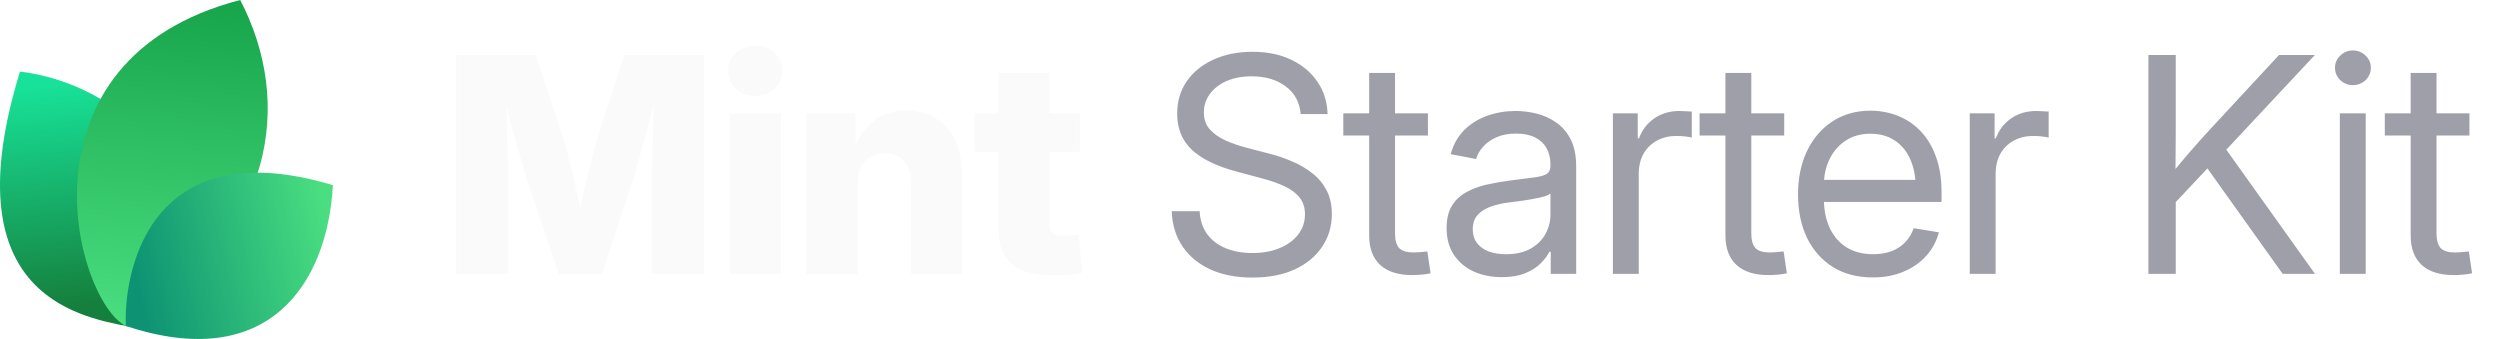
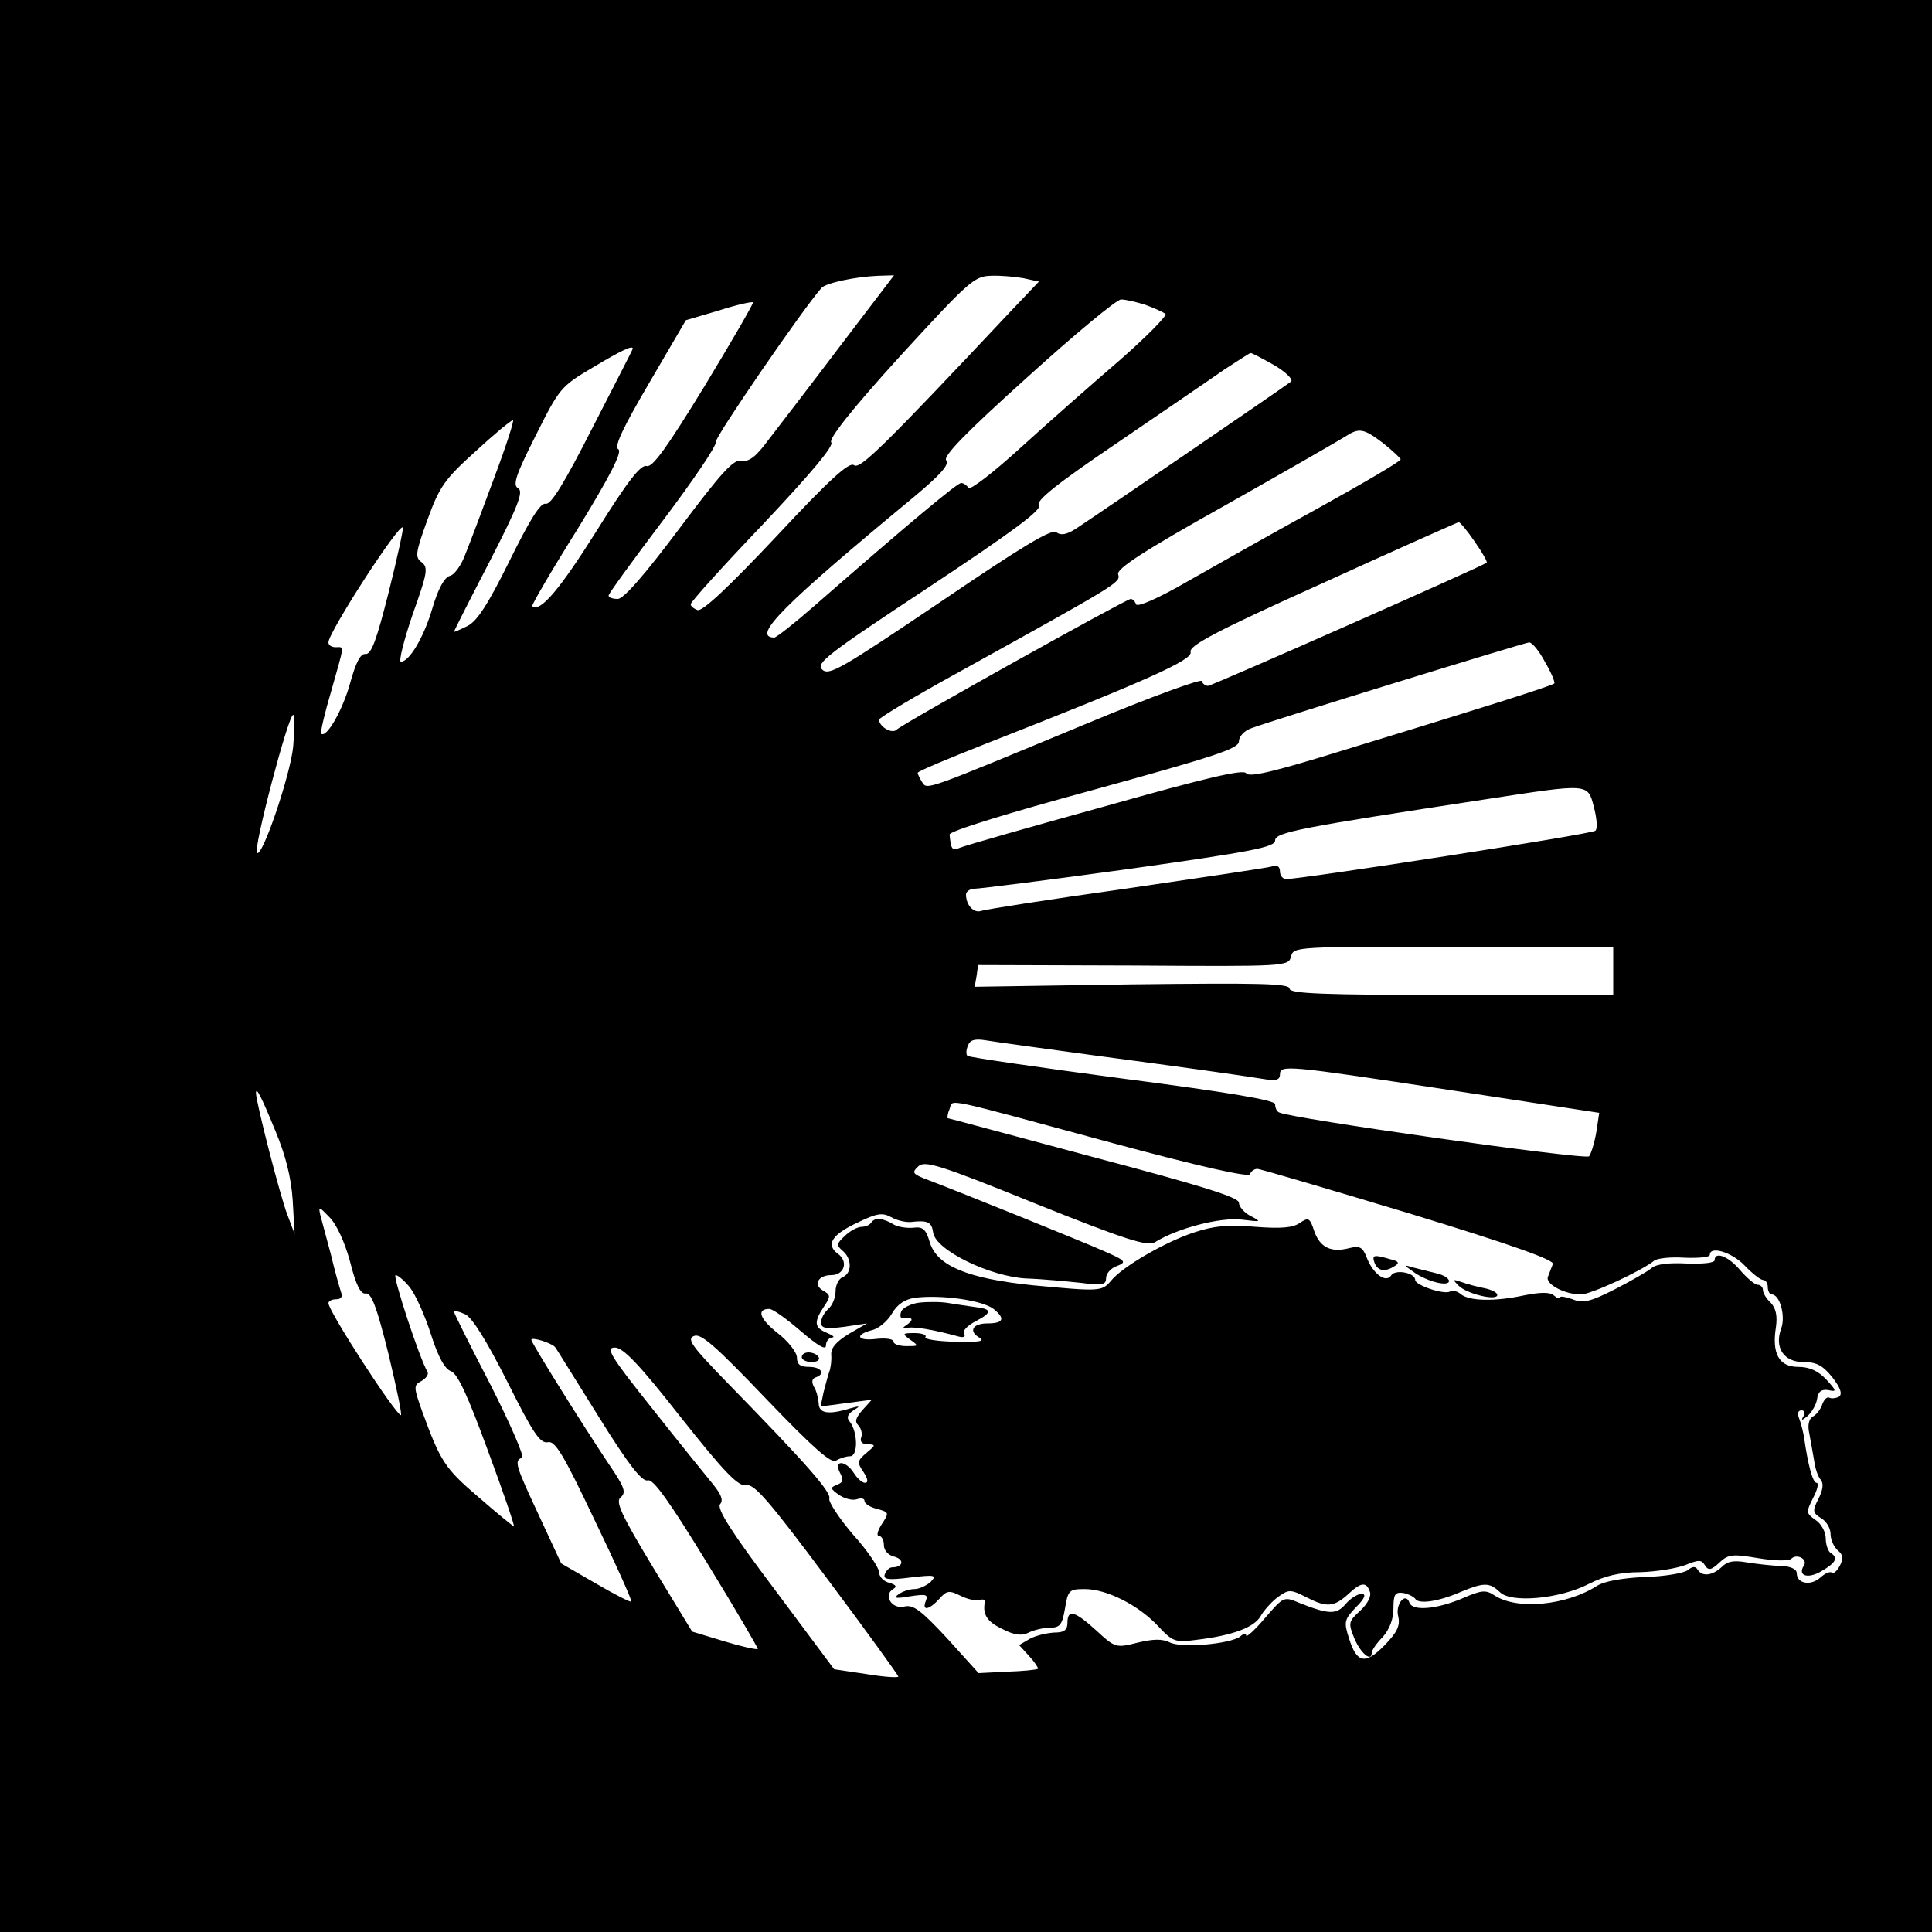
- <svg xmlns="http://www.w3.org/2000/svg" width="177" height="24" viewBox="0 0 177 24" fill="none">
-   <path d="M9.061 23.108C5.268 22.377 -3.391 20.627 1.417 5.064C9.634 6.099 16.973 14.064 9.061 23.108Z" fill="url(#paint0_linear_17557_2145)" />
-   <path d="M8.919 23.094C5.276 21.222 0.784 4.209 17.007 0C20.757 7.193 19.621 16.545 8.919 23.094Z" fill="url(#paint1_linear_17557_2145)" />
-   <path d="M8.914 23.079C8.735 19.882 10.159 9.085 23.57 13.111C23.181 20.123 18.984 26.418 8.914 23.079Z" fill="url(#paint2_linear_17557_2145)" />
-   <path d="M32.301 19.392V3.894H37.938L39.925 9.948C40.036 10.315 40.164 10.787 40.31 11.362C40.462 11.938 40.611 12.552 40.757 13.204C40.91 13.855 41.048 14.483 41.173 15.086C41.305 15.682 41.412 16.192 41.495 16.615H40.695C40.771 16.192 40.871 15.682 40.996 15.086C41.128 14.49 41.267 13.866 41.412 13.214C41.565 12.562 41.714 11.948 41.86 11.373C42.005 10.79 42.133 10.315 42.244 9.948L44.2 3.894H49.848V19.392H46.166V12.704C46.166 12.357 46.173 11.917 46.187 11.383C46.2 10.849 46.214 10.27 46.228 9.646C46.249 9.022 46.266 8.391 46.28 7.753C46.301 7.115 46.311 6.519 46.311 5.964H46.623C46.485 6.561 46.332 7.181 46.166 7.826C45.999 8.471 45.833 9.102 45.666 9.719C45.507 10.336 45.351 10.901 45.198 11.414C45.053 11.928 44.928 12.357 44.824 12.704L42.608 19.392H39.561L37.314 12.704C37.203 12.357 37.072 11.928 36.919 11.414C36.773 10.901 36.614 10.34 36.441 9.729C36.274 9.112 36.104 8.481 35.931 7.836C35.764 7.192 35.608 6.567 35.463 5.964H35.827C35.834 6.512 35.844 7.105 35.858 7.743C35.872 8.374 35.886 9.005 35.9 9.636C35.92 10.26 35.938 10.839 35.952 11.373C35.965 11.907 35.972 12.351 35.972 12.704V19.392H32.301ZM51.668 19.392V8.024H55.288V19.392H51.668ZM53.468 6.786C52.927 6.786 52.473 6.616 52.105 6.276C51.738 5.93 51.554 5.507 51.554 5.007C51.554 4.508 51.738 4.088 52.105 3.749C52.473 3.409 52.927 3.239 53.468 3.239C54.009 3.239 54.463 3.409 54.83 3.749C55.198 4.082 55.382 4.501 55.382 5.007C55.382 5.507 55.198 5.93 54.83 6.276C54.463 6.616 54.009 6.786 53.468 6.786ZM60.708 13.027V19.392H57.088V8.024H60.551L60.593 10.967H60.281C60.593 10.024 61.061 9.268 61.685 8.7C62.309 8.124 63.138 7.836 64.171 7.836C64.975 7.836 65.672 8.017 66.262 8.377C66.851 8.731 67.302 9.234 67.614 9.885C67.933 10.537 68.092 11.307 68.092 12.194V19.392H64.483V12.912C64.483 12.26 64.32 11.754 63.994 11.394C63.675 11.033 63.221 10.853 62.632 10.853C62.25 10.853 61.914 10.936 61.623 11.102C61.332 11.269 61.106 11.515 60.947 11.841C60.787 12.16 60.708 12.555 60.708 13.027ZM76.456 8.024V10.749H69.008V8.024H76.456ZM70.683 5.163H74.292V15.783C74.292 16.102 74.361 16.334 74.5 16.48C74.646 16.625 74.899 16.698 75.259 16.698C75.405 16.698 75.596 16.688 75.831 16.667C76.074 16.646 76.251 16.629 76.362 16.615L76.632 19.309C76.313 19.378 75.963 19.427 75.582 19.455C75.207 19.482 74.836 19.496 74.469 19.496C73.2 19.496 72.25 19.222 71.619 18.674C70.995 18.127 70.683 17.308 70.683 16.22V5.163Z" fill="#FAFAFA" />
-   <path d="M88.667 19.652C87.523 19.652 86.528 19.458 85.682 19.07C84.843 18.681 84.188 18.137 83.716 17.437C83.245 16.736 82.992 15.908 82.957 14.951H84.933C84.968 15.596 85.148 16.14 85.474 16.584C85.8 17.021 86.24 17.354 86.795 17.582C87.35 17.804 87.974 17.915 88.667 17.915C89.388 17.915 90.026 17.801 90.581 17.572C91.143 17.343 91.583 17.024 91.902 16.615C92.228 16.199 92.391 15.717 92.391 15.169C92.391 14.698 92.266 14.306 92.017 13.994C91.767 13.675 91.413 13.408 90.956 13.193C90.498 12.978 89.954 12.787 89.323 12.621L87.502 12.132C86.123 11.765 85.082 11.255 84.382 10.603C83.689 9.944 83.342 9.095 83.342 8.055C83.342 7.174 83.571 6.404 84.028 5.746C84.486 5.087 85.117 4.577 85.921 4.217C86.726 3.849 87.645 3.666 88.678 3.666C89.718 3.666 90.63 3.853 91.413 4.227C92.204 4.602 92.824 5.122 93.275 5.787C93.726 6.446 93.965 7.209 93.993 8.076H92.089C92.013 7.23 91.656 6.574 91.018 6.11C90.387 5.638 89.586 5.403 88.615 5.403C87.95 5.403 87.36 5.513 86.847 5.735C86.341 5.957 85.946 6.262 85.661 6.651C85.377 7.032 85.235 7.469 85.235 7.961C85.235 8.447 85.377 8.849 85.661 9.168C85.946 9.48 86.317 9.74 86.774 9.948C87.232 10.149 87.724 10.319 88.251 10.457L89.884 10.884C90.439 11.023 90.977 11.206 91.496 11.435C92.023 11.657 92.495 11.934 92.911 12.267C93.334 12.593 93.67 12.995 93.92 13.474C94.17 13.945 94.294 14.504 94.294 15.149C94.294 16.015 94.066 16.788 93.608 17.468C93.157 18.148 92.512 18.681 91.673 19.07C90.834 19.458 89.832 19.652 88.667 19.652ZM101.097 8.024V9.594H95.106V8.024H101.097ZM96.937 5.163H98.767V16.521C98.767 17 98.865 17.347 99.059 17.562C99.26 17.77 99.6 17.874 100.078 17.874C100.21 17.874 100.366 17.867 100.546 17.853C100.733 17.832 100.903 17.815 101.056 17.801L101.285 19.351C101.097 19.392 100.886 19.423 100.65 19.444C100.414 19.465 100.189 19.475 99.974 19.475C98.996 19.475 98.244 19.236 97.717 18.758C97.197 18.272 96.937 17.579 96.937 16.677V5.163ZM106.33 19.621C105.595 19.621 104.932 19.489 104.343 19.226C103.754 18.955 103.285 18.564 102.939 18.05C102.592 17.53 102.419 16.896 102.419 16.147C102.419 15.495 102.547 14.965 102.804 14.556C103.06 14.146 103.403 13.828 103.833 13.599C104.263 13.363 104.742 13.186 105.269 13.068C105.796 12.95 106.333 12.857 106.881 12.787C107.574 12.69 108.132 12.617 108.555 12.569C108.978 12.52 109.287 12.441 109.481 12.33C109.675 12.212 109.772 12.014 109.772 11.737V11.654C109.772 11.203 109.679 10.815 109.492 10.489C109.311 10.163 109.041 9.91 108.68 9.729C108.32 9.549 107.872 9.459 107.338 9.459C106.805 9.459 106.34 9.546 105.945 9.719C105.556 9.892 105.241 10.118 104.998 10.395C104.755 10.665 104.593 10.953 104.509 11.258L102.71 10.915C102.897 10.222 103.22 9.65 103.677 9.199C104.135 8.748 104.679 8.412 105.31 8.19C105.941 7.968 106.607 7.857 107.307 7.857C107.8 7.857 108.295 7.92 108.795 8.044C109.301 8.169 109.765 8.381 110.188 8.679C110.611 8.97 110.951 9.369 111.208 9.875C111.464 10.374 111.593 11.005 111.593 11.768V19.392H109.793V17.822H109.7C109.568 18.085 109.363 18.359 109.086 18.643C108.809 18.921 108.444 19.153 107.994 19.34C107.543 19.527 106.988 19.621 106.33 19.621ZM106.621 17.998C107.321 17.998 107.904 17.867 108.368 17.603C108.84 17.333 109.19 16.986 109.419 16.563C109.654 16.133 109.772 15.682 109.772 15.211V13.692C109.703 13.769 109.554 13.841 109.325 13.911C109.096 13.973 108.829 14.032 108.524 14.088C108.226 14.143 107.921 14.192 107.609 14.233C107.304 14.275 107.033 14.309 106.798 14.337C106.354 14.393 105.938 14.49 105.549 14.628C105.168 14.76 104.86 14.954 104.624 15.211C104.388 15.467 104.27 15.811 104.27 16.241C104.27 16.615 104.367 16.934 104.561 17.198C104.762 17.461 105.04 17.662 105.393 17.801C105.747 17.933 106.156 17.998 106.621 17.998ZM114.193 19.392V8.024H115.951V9.792H116.045C116.253 9.209 116.61 8.741 117.116 8.388C117.622 8.034 118.219 7.857 118.905 7.857C119.058 7.857 119.217 7.864 119.384 7.878C119.55 7.885 119.682 7.892 119.779 7.899V9.74C119.716 9.719 119.578 9.695 119.363 9.667C119.155 9.639 118.922 9.625 118.666 9.625C118.174 9.625 117.726 9.733 117.324 9.948C116.922 10.163 116.603 10.471 116.367 10.874C116.138 11.276 116.024 11.758 116.024 12.319V19.392H114.193ZM126.322 8.024V9.594H120.33V8.024H126.322ZM122.161 5.163H123.992V16.521C123.992 17 124.089 17.347 124.283 17.562C124.484 17.77 124.824 17.874 125.302 17.874C125.434 17.874 125.59 17.867 125.77 17.853C125.958 17.832 126.127 17.815 126.28 17.801L126.509 19.351C126.322 19.392 126.11 19.423 125.874 19.444C125.639 19.465 125.413 19.475 125.198 19.475C124.221 19.475 123.468 19.236 122.941 18.758C122.421 18.272 122.161 17.579 122.161 16.677V5.163ZM132.604 19.642C131.502 19.642 130.555 19.396 129.765 18.903C128.974 18.404 128.364 17.714 127.934 16.834C127.511 15.946 127.3 14.927 127.3 13.775C127.3 12.611 127.511 11.584 127.934 10.697C128.364 9.802 128.964 9.102 129.734 8.596C130.51 8.089 131.408 7.836 132.428 7.836C133.1 7.836 133.738 7.954 134.341 8.19C134.952 8.426 135.489 8.783 135.954 9.261C136.425 9.74 136.793 10.343 137.056 11.071C137.327 11.792 137.462 12.645 137.462 13.63V14.296H128.433V12.735H136.463L135.631 13.297C135.631 12.541 135.506 11.876 135.257 11.3C135.007 10.725 134.643 10.277 134.165 9.958C133.686 9.632 133.107 9.469 132.428 9.469C131.748 9.469 131.162 9.632 130.67 9.958C130.177 10.284 129.796 10.725 129.526 11.279C129.262 11.827 129.13 12.441 129.13 13.12V14.046C129.13 14.864 129.273 15.572 129.557 16.168C129.841 16.757 130.243 17.211 130.763 17.53C131.283 17.842 131.901 17.998 132.615 17.998C133.093 17.998 133.523 17.929 133.905 17.79C134.293 17.645 134.619 17.433 134.882 17.156C135.153 16.879 135.354 16.546 135.486 16.157L137.275 16.449C137.108 17.08 136.81 17.634 136.38 18.113C135.95 18.591 135.413 18.966 134.768 19.236C134.123 19.507 133.402 19.642 132.604 19.642ZM139.459 19.392V8.024H141.217V9.792H141.311C141.519 9.209 141.876 8.741 142.382 8.388C142.888 8.034 143.485 7.857 144.171 7.857C144.324 7.857 144.483 7.864 144.649 7.878C144.816 7.885 144.948 7.892 145.045 7.899V9.74C144.982 9.719 144.844 9.695 144.629 9.667C144.421 9.639 144.188 9.625 143.932 9.625C143.439 9.625 142.992 9.733 142.59 9.948C142.188 10.163 141.869 10.471 141.633 10.874C141.404 11.276 141.29 11.758 141.29 12.319V19.392H139.459ZM153.429 14.961V12.715C153.783 12.257 154.136 11.82 154.49 11.404C154.844 10.981 155.204 10.565 155.572 10.156C155.939 9.74 156.314 9.327 156.695 8.918L161.355 3.894H163.893L157.277 10.967H157.184L153.429 14.961ZM152.108 19.392V3.894H154.043V9.241L154.022 12.559L154.043 13.505V19.392H152.108ZM161.615 19.392L155.967 11.477L157.173 9.969L163.903 19.392H161.615ZM165.661 19.392V8.024H167.492V19.392H165.661ZM166.587 6.027C166.24 6.027 165.942 5.909 165.692 5.673C165.443 5.43 165.318 5.139 165.318 4.799C165.318 4.459 165.443 4.172 165.692 3.936C165.942 3.693 166.24 3.572 166.587 3.572C166.934 3.572 167.232 3.693 167.482 3.936C167.731 4.172 167.856 4.459 167.856 4.799C167.856 5.139 167.731 5.43 167.482 5.673C167.232 5.909 166.934 6.027 166.587 6.027ZM174.836 8.024V9.594H168.844V8.024H174.836ZM170.675 5.163H172.506V16.521C172.506 17 172.603 17.347 172.797 17.562C172.998 17.77 173.338 17.874 173.816 17.874C173.948 17.874 174.104 17.867 174.284 17.853C174.472 17.832 174.641 17.815 174.794 17.801L175.023 19.351C174.836 19.392 174.624 19.423 174.388 19.444C174.153 19.465 173.927 19.475 173.712 19.475C172.735 19.475 171.982 19.236 171.455 18.758C170.935 18.272 170.675 17.579 170.675 16.677V5.163Z" fill="#9F9FA9" />
-   <defs>
-     <linearGradient id="paint0_linear_17557_2145" x1="3.776" y1="5.916" x2="5.232" y2="21.559" gradientUnits="userSpaceOnUse">
-       <stop stop-color="#18E299" />
-       <stop offset="1" stop-color="#15803D" />
-     </linearGradient>
-     <linearGradient id="paint1_linear_17557_2145" x1="12.171" y1="-0.718" x2="10.19" y2="22.983" gradientUnits="userSpaceOnUse">
-       <stop stop-color="#16A34A" />
-       <stop offset="1" stop-color="#4ADE80" />
-     </linearGradient>
-     <linearGradient id="paint2_linear_17557_2145" x1="23.133" y1="15.353" x2="9.338" y2="18.52" gradientUnits="userSpaceOnUse">
-       <stop stop-color="#4ADE80" />
-       <stop offset="1" stop-color="#0D9373" />
-     </linearGradient>
-   </defs>
+ <svg xmlns="http://www.w3.org/2000/svg" version="1.0" width="400pt" height="400pt" viewBox="0 0 400 400" preserveAspectRatio="xMidYMid meet">
+   <g transform="translate(0,400) scale(0.1,-0.1)" fill="#000000" stroke="none">
+     <path d="M0 2000 l0 -2000 2000 0 2000 0 0 2000 0 2000 -2000 0 -2000 0 0 -2000z m1739 1283 c-62 -82 -129 -169 -149 -195 -25 -34 -40 -45 -55 -42 -16 4 -42 -25 -129 -141 -72 -96 -115 -145 -127 -145 -11 0 -19 3 -19 7 0 4 51 74 113 156 61 81 111 154 109 162 -2 10 182 278 219 319 9 10 69 23 117 25 l33 1 -112 -147z m380 141 l32 -7 -58 -61 c-265 -282 -313 -329 -325 -319 -10 7 -51 -30 -161 -148 -97 -103 -153 -156 -163 -152 -8 3 -14 8 -14 12 0 5 67 79 150 166 99 105 147 162 141 169 -6 7 42 68 142 178 142 155 154 166 188 167 20 1 51 -2 68 -5z m-660 -223 c-79 -129 -108 -169 -120 -166 -12 4 -39 -30 -105 -136 -75 -119 -116 -168 -132 -154 -2 2 40 74 94 160 68 111 93 160 84 165 -9 5 10 45 64 137 l76 130 68 20 c37 12 69 19 71 17 2 -1 -43 -79 -100 -173z m912 168 c19 -7 37 -15 42 -19 4 -3 -39 -47 -95 -96 -57 -49 -149 -130 -205 -181 -56 -51 -105 -89 -108 -83 -3 5 -10 10 -15 10 -8 0 -102 -78 -307 -257 -40 -35 -76 -63 -80 -63 -48 1 18 67 289 291 55 46 74 67 67 76 -7 8 40 57 168 172 98 89 185 161 194 161 9 0 31 -5 50 -11z m-1061 -91 c0 -2 -38 -75 -83 -163 -58 -114 -86 -160 -97 -158 -11 3 -33 -33 -75 -118 -44 -89 -67 -125 -87 -135 -16 -8 -28 -13 -28 -12 0 2 33 67 74 146 59 115 70 144 59 151 -12 6 -6 26 36 109 49 98 52 102 118 141 60 36 84 47 83 39z m1328 -34 c24 -14 40 -30 35 -34 -8 -7 -387 -266 -446 -305 -19 -12 -31 -14 -40 -7 -9 8 -72 -30 -241 -145 -205 -138 -230 -153 -244 -139 -13 13 10 31 222 171 175 116 234 160 227 169 -7 9 35 43 162 129 95 65 195 133 222 152 28 18 52 34 54 34 2 1 24 -11 49 -25z m-1614 -231 c-24 -65 -51 -137 -60 -159 -8 -23 -23 -44 -32 -46 -12 -3 -25 -27 -37 -68 -18 -61 -48 -110 -65 -110 -5 0 6 44 24 97 31 87 33 98 19 109 -14 10 -13 19 12 88 25 69 36 84 99 141 39 36 74 65 78 65 3 0 -14 -53 -38 -117z m1839 70 c20 -16 36 -31 37 -34 0 -4 -75 -48 -167 -99 -93 -51 -215 -120 -273 -153 -62 -36 -106 -55 -108 -48 -2 6 -7 11 -11 11 -9 0 -472 -258 -485 -271 -10 -9 -36 7 -36 21 0 4 75 49 168 100 332 184 332 184 327 201 -4 11 52 48 222 143 126 71 237 135 248 142 29 19 38 17 78 -13z m190 -204 c16 -23 27 -42 25 -44 -8 -7 -569 -255 -577 -255 -5 0 -11 4 -13 10 -1 5 -106 -33 -233 -86 -345 -143 -335 -140 -346 -123 -5 8 -9 16 -9 19 0 3 62 29 138 59 339 133 432 175 427 191 -4 13 52 43 272 142 153 70 280 126 283 127 3 0 18 -18 33 -40z m-2248 -104 c-25 -99 -36 -130 -48 -129 -11 1 -20 -17 -32 -60 -15 -55 -49 -115 -60 -105 -2 3 7 42 21 89 28 99 27 90 9 90 -8 0 -15 4 -15 10 0 21 147 248 154 238 2 -1 -11 -61 -29 -133z m2394 -146 c13 -22 21 -42 19 -44 -4 -5 -183 -61 -442 -140 -139 -43 -190 -55 -196 -46 -5 9 -82 -9 -291 -68 -156 -43 -292 -82 -301 -86 -17 -7 -19 -4 -22 27 -1 7 115 43 299 93 250 69 300 85 300 100 0 10 11 22 25 27 45 17 565 177 576 178 6 0 21 -18 33 -41z m-2592 -175 c-6 -59 -64 -230 -75 -220 -8 9 65 286 75 286 3 0 3 -30 0 -66z m2693 -125 c6 -23 8 -45 3 -49 -7 -7 -607 -100 -640 -100 -7 0 -13 7 -13 16 0 10 -6 14 -17 10 -10 -3 -146 -23 -303 -46 -157 -22 -291 -43 -299 -46 -15 -5 -31 12 -31 34 0 6 8 12 18 12 9 0 153 18 320 41 255 36 302 45 302 59 0 17 55 27 435 85 216 33 212 34 225 -16z m40 -339 l0 -50 -335 0 c-268 0 -335 3 -335 13 0 11 -63 12 -326 9 l-326 -5 4 23 3 22 321 -1 c316 -2 322 -2 327 19 5 20 11 20 336 20 l331 0 0 -50z m-1075 -175 c180 -24 296 -40 358 -50 19 -3 27 0 27 10 0 21 11 20 353 -32 l308 -47 -6 -40 c-4 -23 -11 -45 -15 -50 -8 -8 -623 79 -642 91 -5 2 -8 10 -8 17 0 8 -92 24 -316 53 -173 23 -318 44 -321 47 -3 3 -3 12 1 21 4 12 14 15 38 11 18 -3 119 -17 223 -31z m-1695 -156 c21 -50 33 -97 36 -144 l4 -70 -15 40 c-14 35 -65 233 -65 252 0 14 11 -7 40 -78z m1735 -26 c182 -49 281 -71 283 -64 2 6 9 11 15 11 6 0 148 -42 314 -92 213 -65 302 -97 298 -105 -3 -7 -7 -19 -10 -26 -7 -15 34 -37 68 -37 21 0 126 49 152 70 6 5 35 8 63 6 29 -1 52 1 52 6 0 19 45 6 72 -22 15 -16 33 -30 38 -30 6 0 10 -7 10 -15 0 -8 4 -15 8 -15 17 0 29 -44 20 -70 -15 -40 5 -70 46 -70 27 0 40 -7 60 -32 17 -22 21 -35 13 -40 -6 -3 -15 -4 -19 -2 -5 3 -11 -3 -15 -13 -3 -10 -12 -22 -20 -26 -8 -5 -11 -18 -7 -35 3 -15 7 -40 10 -56 2 -16 8 -34 14 -40 6 -8 4 -21 -5 -39 -13 -25 -12 -29 5 -40 11 -6 20 -21 20 -33 0 -12 7 -27 15 -34 11 -9 12 -17 4 -32 -6 -11 -13 -17 -16 -14 -4 3 -14 -1 -24 -10 -20 -18 -49 -13 -49 9 0 8 -12 14 -32 15 -18 0 -50 4 -70 7 -28 5 -41 3 -53 -9 -19 -18 -41 -21 -50 -6 -5 8 -11 7 -21 -1 -8 -6 -48 -13 -89 -14 -46 -2 -84 -9 -98 -18 -64 -41 -166 -51 -213 -20 -18 12 -27 11 -68 -7 -53 -22 -102 -26 -108 -8 -8 23 -30 -4 -23 -29 4 -19 -2 -32 -28 -59 -40 -41 -58 -38 -74 14 -11 34 -10 39 15 65 18 18 21 27 11 27 -8 0 -23 -9 -33 -21 -19 -22 -34 -22 -95 2 -33 14 -33 14 -72 -31 -21 -25 -39 -41 -39 -36 0 5 -6 4 -12 -2 -21 -16 -124 -25 -147 -12 -15 7 -33 7 -66 -1 -44 -11 -46 -11 -85 25 -45 41 -60 45 -60 16 0 -15 -7 -20 -27 -20 -16 -1 -38 -6 -51 -13 l-22 -13 21 -23 c11 -12 19 -24 18 -26 -2 -2 -31 -5 -63 -6 l-60 -3 -65 72 c-54 58 -70 70 -88 66 -26 -7 -45 23 -24 36 9 5 6 9 -8 13 -12 3 -21 13 -21 22 0 9 -24 45 -54 78 -29 34 -51 68 -49 74 5 13 -47 72 -210 239 -75 77 -86 92 -70 98 14 6 44 -20 149 -130 97 -101 135 -135 145 -128 8 5 21 9 29 9 17 0 16 51 -1 72 -7 8 -4 15 8 23 15 9 14 10 -7 4 -46 -14 -65 -10 -65 11 -1 11 -5 27 -10 34 -5 10 -4 16 3 19 22 7 13 22 -13 22 -18 0 -25 5 -25 19 0 11 -18 34 -40 51 -38 30 -44 50 -17 50 7 0 36 -21 65 -46 35 -30 52 -40 52 -30 0 9 6 16 13 17 6 0 2 4 -10 9 -27 11 -29 22 -7 55 14 21 14 24 -2 33 -21 12 -10 32 17 32 27 0 36 28 14 44 -26 19 -13 40 41 65 39 19 51 21 69 11 12 -7 31 -11 41 -10 35 4 43 0 46 -22 5 -36 117 -91 193 -95 33 -1 84 -6 113 -9 45 -6 52 -4 52 10 0 9 10 21 23 25 20 8 18 11 -28 31 -43 19 -302 124 -374 151 -21 9 -23 12 -10 24 13 13 43 4 243 -77 187 -75 232 -89 247 -80 46 29 135 52 179 47 41 -5 43 -5 20 7 -14 7 -25 20 -25 28 0 11 -77 35 -300 94 -165 44 -301 81 -303 81 -1 1 0 10 4 19 8 21 -23 27 339 -71z m-1580 -246 c12 -48 22 -67 32 -65 12 2 23 -28 47 -124 17 -71 29 -128 26 -128 -11 1 -150 215 -150 232 0 4 7 8 16 8 10 0 14 5 10 15 -3 9 -13 44 -21 78 -9 34 -19 71 -22 82 -4 18 -2 17 19 -5 15 -15 32 -52 43 -93z m124 -53 c11 -14 31 -58 43 -96 15 -47 29 -73 42 -77 14 -6 35 -52 76 -164 32 -86 56 -157 54 -157 -2 0 -35 27 -74 61 -69 59 -78 73 -116 177 -18 51 -18 54 -1 63 10 6 15 14 12 19 -16 26 -73 200 -66 200 5 0 19 -12 30 -26z m201 -194 c53 -106 68 -129 84 -126 15 4 32 -24 97 -161 44 -91 78 -167 76 -169 -1 -2 -35 15 -74 38 l-71 41 -46 99 c-49 105 -52 114 -35 120 5 2 -24 69 -65 150 -42 81 -76 149 -76 152 0 3 10 1 23 -5 14 -6 44 -54 87 -139z m100 70 c3 -4 43 -69 90 -144 61 -98 89 -134 101 -131 11 4 44 -42 123 -171 59 -96 106 -177 105 -178 -2 -2 -34 5 -70 16 l-66 20 -81 133 c-67 111 -78 136 -67 145 12 10 8 21 -24 68 -53 79 -161 252 -161 258 0 7 44 -7 50 -16z m260 -145 c91 -115 119 -143 135 -140 16 4 48 -33 168 -194 81 -108 147 -200 147 -202 0 -3 -30 -1 -66 5 l-67 10 -123 165 c-89 118 -121 168 -113 177 7 8 2 20 -14 40 -13 16 -70 86 -126 157 -87 109 -98 127 -78 127 17 0 50 -34 137 -145z" />
+     <path d="M1804 1469 c-3 -5 -12 -9 -20 -9 -8 0 -24 -8 -35 -19 -17 -16 -18 -19 -4 -31 19 -16 19 -46 0 -54 -8 -3 -15 -16 -15 -29 0 -14 -7 -30 -15 -37 -8 -7 -15 -19 -15 -28 0 -12 9 -14 48 -9 l47 7 -38 -22 c-26 -16 -37 -29 -36 -43 1 -11 -1 -27 -4 -35 -3 -8 -8 -28 -12 -43 l-6 -29 53 7 53 7 -19 -21 c-14 -16 -17 -24 -9 -32 6 -6 9 -18 6 -25 -3 -9 2 -14 13 -14 18 -1 17 -2 -2 -18 -19 -16 -20 -20 -6 -40 9 -14 10 -22 3 -22 -6 0 -16 9 -23 20 -17 27 -43 28 -29 1 8 -15 7 -20 -6 -25 -15 -6 -14 -8 4 -21 12 -8 28 -12 37 -9 9 3 16 2 16 -4 0 -5 12 -13 26 -16 25 -7 25 -8 10 -31 -9 -14 -12 -25 -6 -25 5 0 10 -8 10 -19 0 -11 9 -21 22 -24 21 -6 18 -22 -5 -22 -5 0 -12 -6 -15 -14 -4 -11 6 -13 53 -7 51 6 55 5 42 -9 -9 -8 -24 -15 -34 -15 -10 0 -25 -5 -33 -11 -11 -8 -5 -9 24 -4 33 5 38 4 33 -9 -9 -22 6 -20 28 4 15 17 20 18 44 6 14 -7 32 -11 39 -9 7 3 12 1 11 -4 -5 -26 5 -41 37 -56 25 -13 40 -14 54 -7 10 5 30 10 43 10 22 0 26 6 32 40 6 38 9 40 41 40 45 0 111 -33 152 -77 30 -32 35 -34 80 -28 75 9 119 26 132 49 6 11 22 29 35 39 24 17 26 17 62 -1 41 -21 56 -19 87 10 24 22 35 23 42 3 4 -9 -4 -25 -20 -40 -24 -22 -25 -25 -12 -57 13 -31 36 -50 36 -30 0 5 10 20 23 33 14 16 22 37 22 59 0 29 3 34 20 32 11 -2 22 -8 25 -12 7 -12 48 -6 94 14 48 20 60 20 81 0 23 -24 126 -14 185 17 32 16 63 24 106 24 34 1 76 8 94 15 27 11 33 11 40 -1 7 -11 13 -10 30 6 18 17 27 18 80 9 36 -6 64 -6 69 -1 11 11 34 -1 26 -14 -14 -21 7 -29 36 -12 31 18 35 28 19 38 -5 3 -10 17 -10 30 0 13 -9 30 -21 38 -20 14 -20 16 -5 46 9 17 12 31 7 31 -8 0 -18 38 -26 95 -2 11 -6 28 -10 38 -4 10 -3 17 5 17 6 0 8 -5 4 -12 -6 -10 -3 -9 8 0 9 8 18 23 20 35 2 16 9 21 23 19 18 -4 18 -2 -4 22 -17 18 -35 26 -58 26 -40 0 -55 28 -46 83 3 23 0 38 -11 50 -9 8 -16 20 -16 26 0 6 -5 11 -11 11 -6 0 -22 14 -36 30 -24 29 -53 40 -53 21 0 -6 -26 -8 -57 -7 -37 2 -63 -1 -73 -9 -8 -7 -43 -27 -76 -44 -51 -26 -67 -30 -88 -21 -14 5 -26 7 -26 4 0 -4 -6 -2 -13 4 -8 7 -27 7 -62 0 -60 -13 -114 -12 -131 3 -7 6 -17 8 -22 5 -12 -7 -72 13 -72 24 0 15 -42 23 -50 9 -11 -16 -38 4 -51 39 -8 20 -14 23 -35 18 -38 -10 -61 1 -73 35 -9 28 -12 29 -30 17 -14 -10 -39 -12 -92 -8 -57 5 -86 2 -128 -12 -60 -20 -148 -71 -171 -100 -19 -22 -23 -22 -162 -9 -135 14 -198 40 -213 89 -8 27 -14 33 -35 30 -14 -1 -32 2 -40 7 -21 13 -39 15 -46 4z m253 -179 c25 -20 21 -30 -13 -30 -30 0 -39 -16 -17 -29 14 -8 1 -10 -49 -9 -37 1 -65 5 -62 10 3 4 -7 8 -22 8 -26 0 -27 -1 -9 -14 18 -13 17 -13 -8 -13 -15 0 -27 4 -27 9 0 6 -16 8 -35 6 -40 -5 -47 8 -10 18 14 3 33 19 42 35 11 19 27 29 47 32 54 7 140 -5 163 -23z" />
+     <path d="M1903 1303 c-17 -2 -34 -11 -37 -18 -3 -8 -2 -14 2 -14 20 3 25 -2 12 -12 -13 -9 -13 -10 0 -8 14 3 61 -6 104 -18 11 -3 16 -1 12 6 -4 5 7 17 25 26 34 18 33 25 -3 29 -12 2 -36 5 -53 8 -16 3 -44 3 -62 1z" />
+     <path d="M2846 1385 c7 -17 22 -19 42 -6 10 6 8 10 -10 14 -34 10 -38 9 -32 -8z" />
+     <path d="M2926 1367 c27 -20 74 -32 74 -19 0 5 -12 13 -27 16 -16 4 -37 9 -48 12 -19 6 -19 5 1 -9z" />
+     <path d="M3020 1338 c17 -17 80 -32 80 -19 0 5 -12 11 -27 14 -16 3 -37 9 -48 13 -18 6 -18 5 -5 -8z" />
+     <path d="M1660 1190 c0 -5 9 -10 21 -10 11 0 17 5 14 10 -3 6 -13 10 -21 10 -8 0 -14 -4 -14 -10z" />
+   </g>
</svg>
